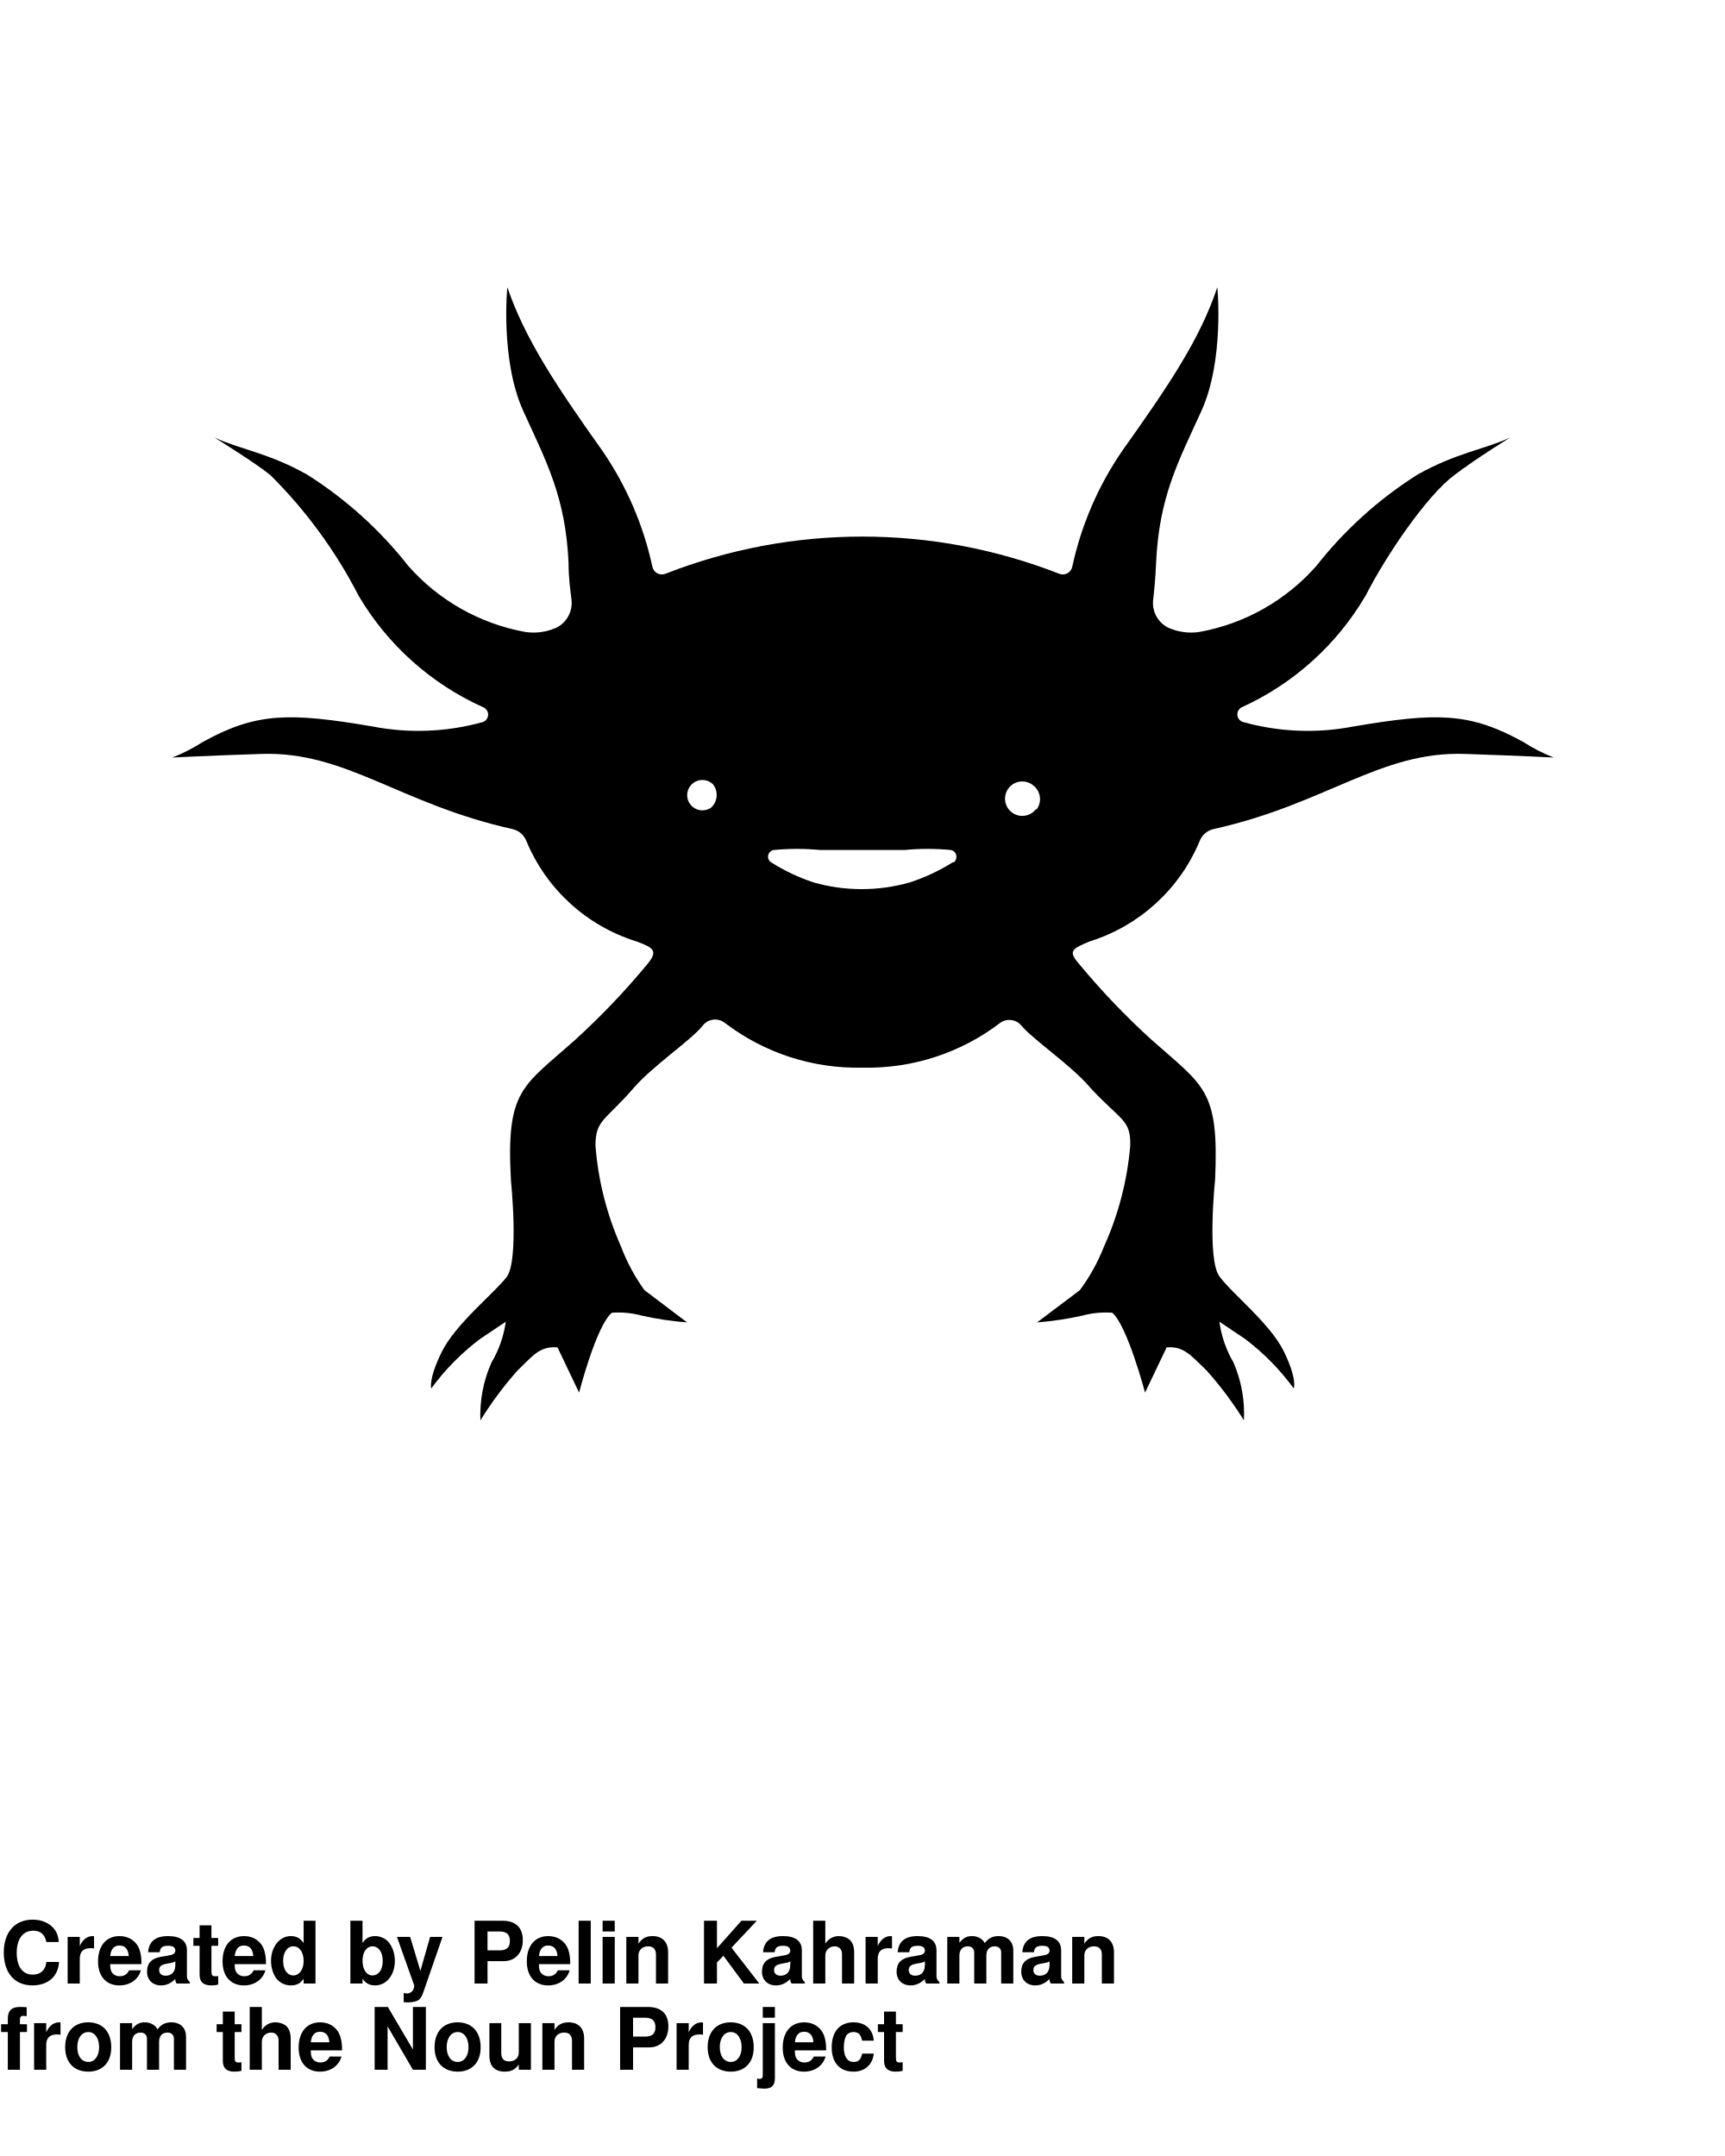
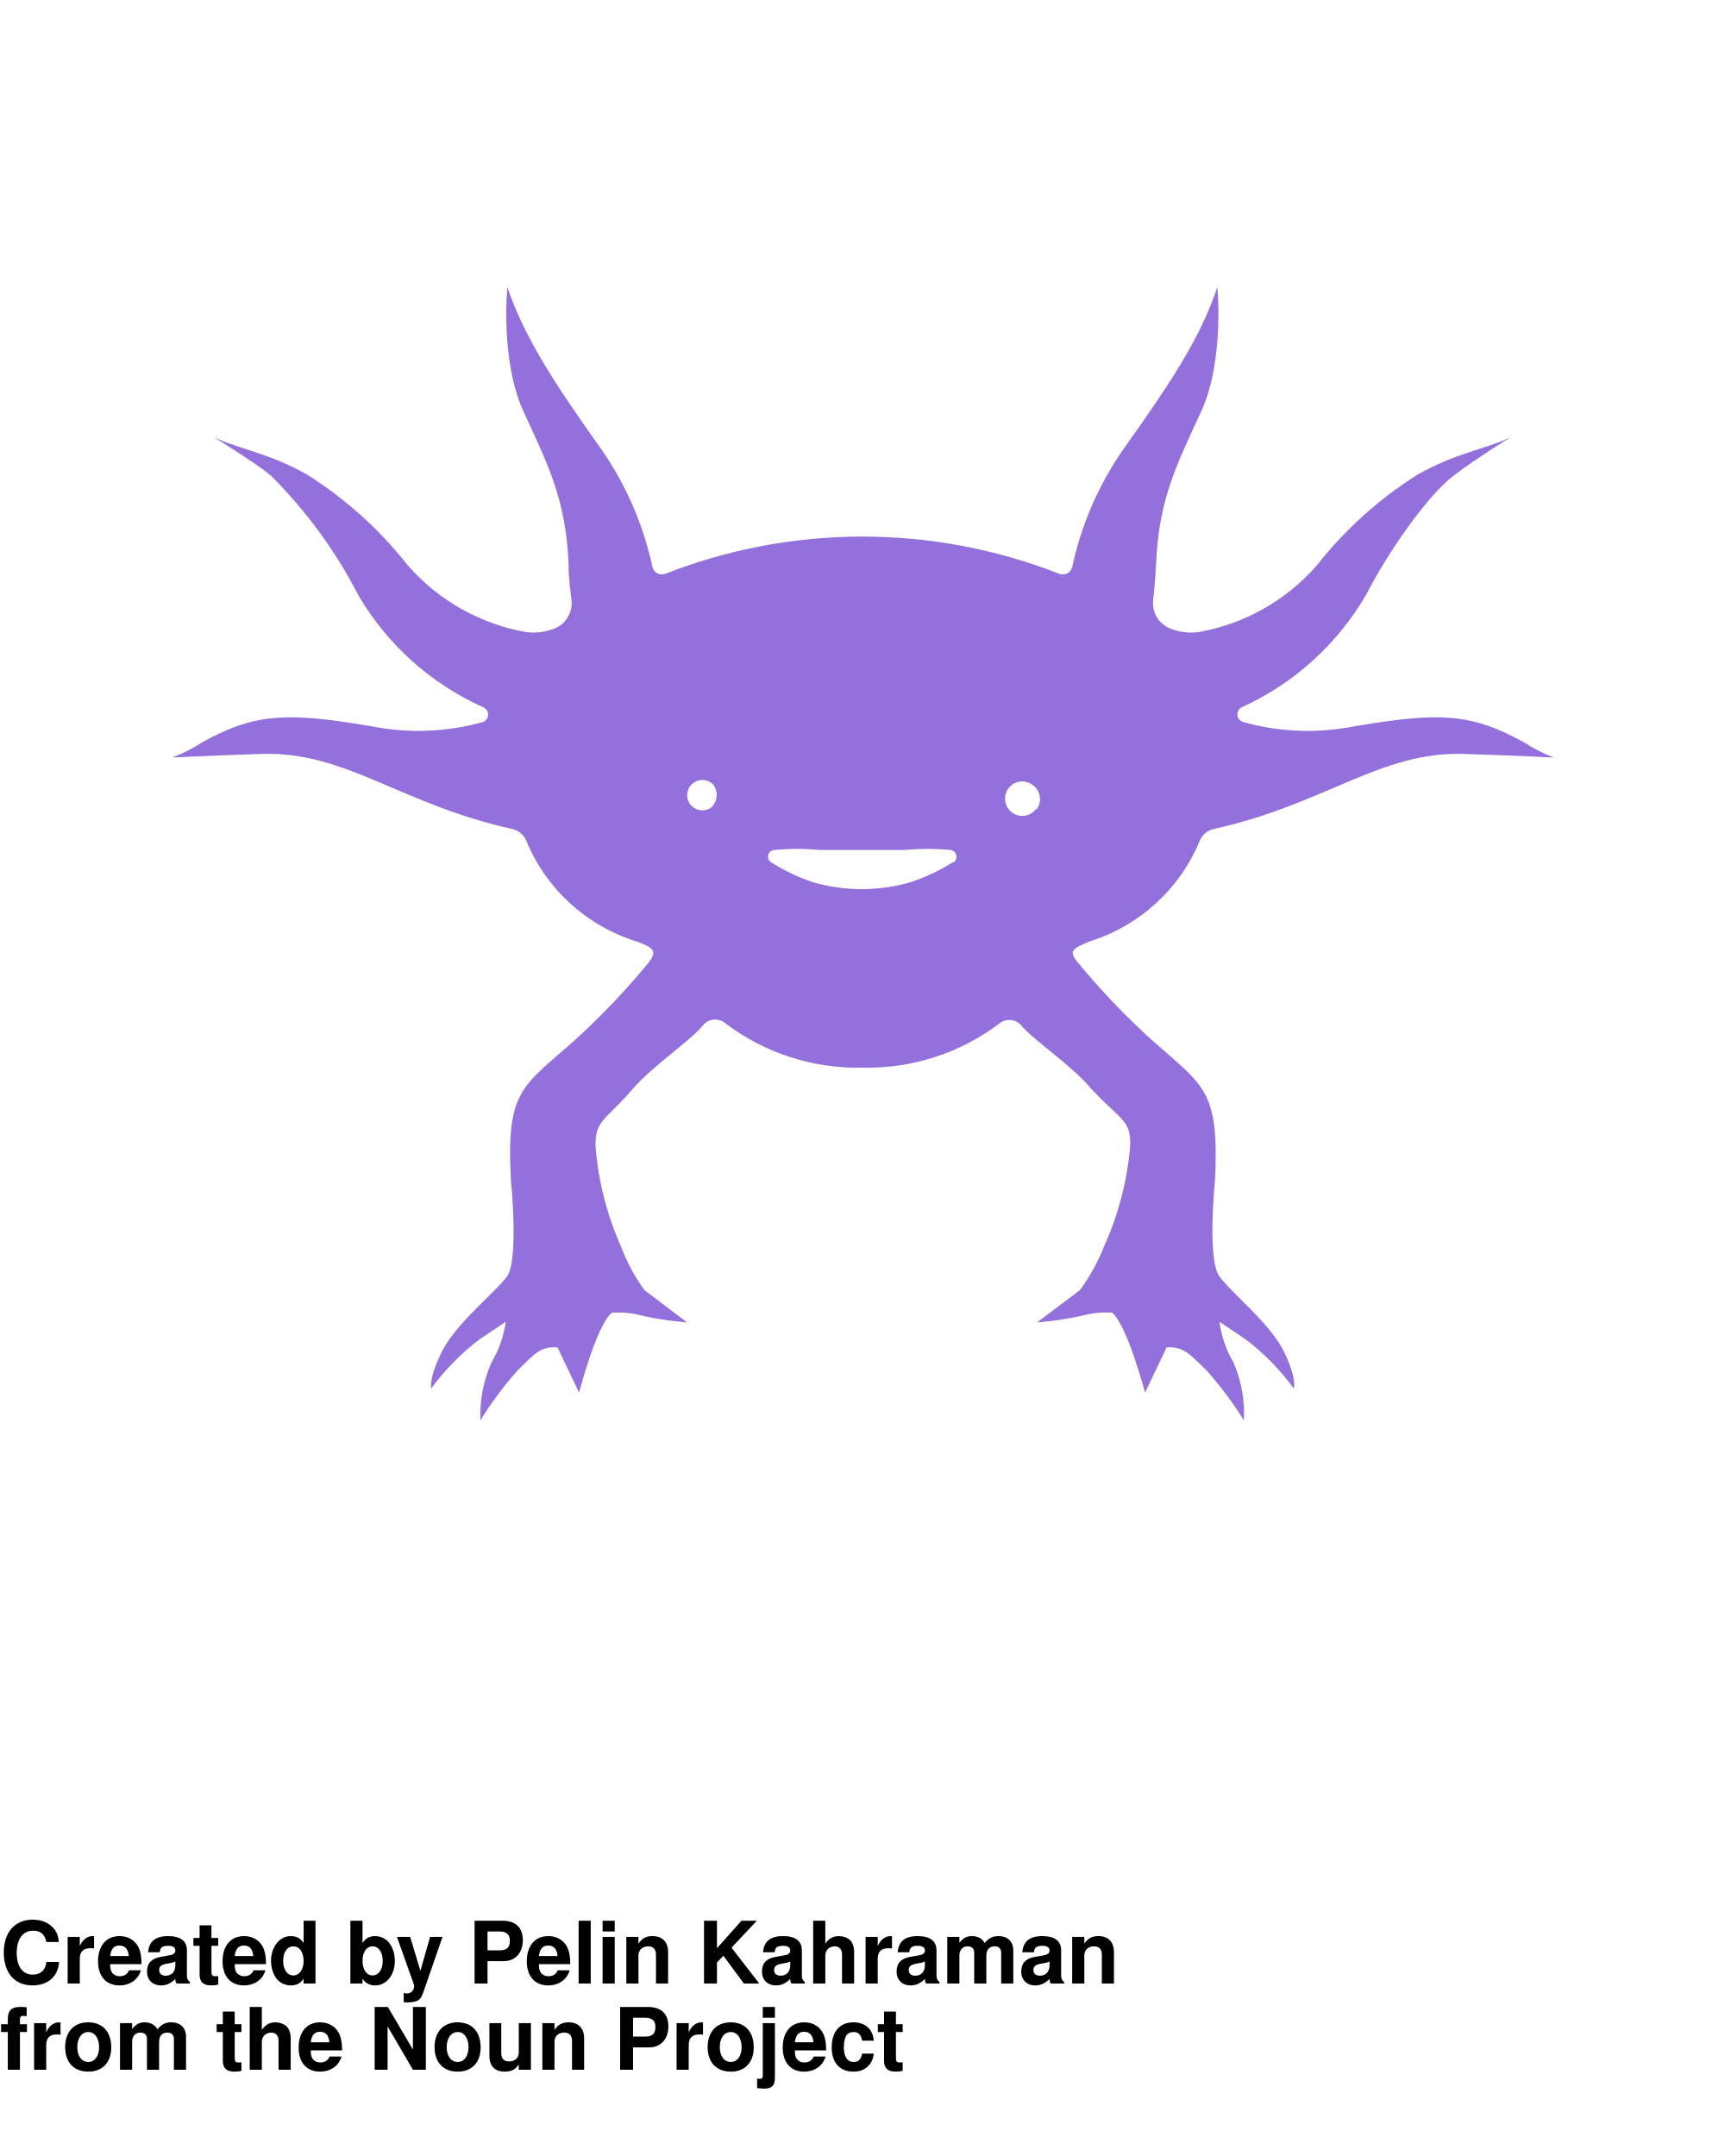
<svg xmlns="http://www.w3.org/2000/svg" data-name="Layer 1" viewBox="0 0 100 125" x="0px" y="0px">
-   <path d="M63.17,54.58a10.19,10.19,0,0,0,6.38-5.83,1.13,1.13,0,0,1,.79-.68c6.54-1.45,9.64-4.51,14.54-4.36,3.32.11,5.19.21,5.19.21a9.8,9.8,0,0,1-1.76-.9c-3.11-1.72-5-1.72-9.85-.9a13.91,13.91,0,0,1-6.4-.26A.46.46,0,0,1,72,41a16,16,0,0,0,7.18-6.49c1.23-2.41,3.56-5.79,5.11-6.95,1.31-1,3.27-2.2,3.27-2.2-1.5.7-3.14.89-5.39,2.16a23.2,23.2,0,0,0-5.85,5.28,11.85,11.85,0,0,1-6.79,3.84,3.23,3.23,0,0,1-1.83-.26,1.6,1.6,0,0,1-.85-1.61c.06-.5.13-1.23.17-2.13.17-3.81,1.27-5.84,2.62-8.8s.93-7.19.93-7.19c-1,3-2.79,5.66-5.5,9.47a18.92,18.92,0,0,0-2.91,6.74.56.56,0,0,1-.77.4,31.3,31.3,0,0,0-22.8,0,.56.56,0,0,1-.77-.4,18.92,18.92,0,0,0-2.91-6.74c-2.71-3.81-4.49-6.51-5.5-9.47,0,0-.42,4.23.93,7.19s2.45,5,2.62,8.8c0,.9.11,1.63.17,2.13a1.6,1.6,0,0,1-.85,1.61,3.23,3.23,0,0,1-1.83.26,11.85,11.85,0,0,1-6.79-3.84,23.2,23.2,0,0,0-5.85-5.28c-2.25-1.27-3.89-1.46-5.39-2.16,0,0,2.43,1.5,3.27,2.2a27.71,27.71,0,0,1,5.11,7A16,16,0,0,0,28,41a.46.46,0,0,1,0,.86,13.91,13.91,0,0,1-6.4.26c-4.82-.82-6.74-.82-9.85.9a9.8,9.8,0,0,1-1.76.9s1.87-.1,5.19-.21c4.9-.15,8,2.91,14.54,4.36a1.13,1.13,0,0,1,.79.68,10.19,10.19,0,0,0,6.38,5.83c1,.37,1.29.54.62,1.34a42.75,42.75,0,0,1-4.18,4.38c-3.05,2.72-4,2.87-3.71,8.14,0,0,.48,4.65-.25,5.6s-2.95,2.71-3.75,4.32S25,80.5,25,80.5a13.81,13.81,0,0,1,2.83-2.87l1.49-1A6.35,6.35,0,0,1,28.49,79a7.47,7.47,0,0,0-.64,3.35A20.78,20.78,0,0,1,30,79.46c.89-.85,1.28-1.43,2.32-1.34l1.25,2.62s1-3.89,1.9-4.63a5.17,5.17,0,0,1,1.75.17,18.58,18.58,0,0,0,2.61.39L37.36,74.8A10.94,10.94,0,0,1,36,72.27a17.79,17.79,0,0,1-1.48-5.84c0-1.53.57-1.44,2.22-3.36,1.12-1.29,3.35-2.78,4-3.61A.91.91,0,0,1,42,59.29a12.67,12.67,0,0,0,8,2.61,12.67,12.67,0,0,0,8-2.61.91.91,0,0,1,1.21.17c.69.83,2.92,2.32,4,3.61C65,65,65.56,64.9,65.52,66.43A17.79,17.79,0,0,1,64,72.27a10.94,10.94,0,0,1-1.4,2.53l-2.48,1.87a18.58,18.58,0,0,0,2.61-.39,5.17,5.17,0,0,1,1.75-.17c.87.74,1.9,4.63,1.9,4.63l1.25-2.62c1-.09,1.43.49,2.32,1.34a20.78,20.78,0,0,1,2.16,2.89A7.47,7.47,0,0,0,71.51,79a6.35,6.35,0,0,1-.82-2.37l1.49,1A13.81,13.81,0,0,1,75,80.5s.22-.52-.57-2.14S71.42,75,70.69,74s-.25-5.6-.25-5.6c.24-5.27-.66-5.42-3.71-8.14a42.75,42.75,0,0,1-4.18-4.38C61.88,55.12,62.18,55,63.17,54.58ZM41.24,46.81a.88.88,0,1,1,.1-1.33A1,1,0,0,1,41.24,46.81Zm14,3.18a11.16,11.16,0,0,1-2.5,1.17,10.17,10.17,0,0,1-5.58,0A11.16,11.16,0,0,1,44.71,50a.39.39,0,0,1,.16-.72h0a14,14,0,0,1,2.66,0l2.46,0,2.46,0a14,14,0,0,1,2.66,0h0a.39.39,0,0,1,.33.44A.38.38,0,0,1,55.29,50Zm4.81-3.07a1,1,0,1,1-.1-1.34A1,1,0,0,1,60.1,46.92Z" />
+   <path d="M63.17,54.58a10.19,10.19,0,0,0,6.38-5.83,1.13,1.13,0,0,1,.79-.68c6.54-1.45,9.64-4.51,14.54-4.36,3.32.11,5.19.21,5.19.21a9.8,9.8,0,0,1-1.76-.9c-3.11-1.72-5-1.72-9.85-.9a13.91,13.91,0,0,1-6.4-.26A.46.46,0,0,1,72,41a16,16,0,0,0,7.18-6.49c1.23-2.41,3.56-5.79,5.11-6.95,1.31-1,3.27-2.2,3.27-2.2-1.5.7-3.14.89-5.39,2.16a23.2,23.2,0,0,0-5.85,5.28,11.85,11.85,0,0,1-6.79,3.84,3.23,3.23,0,0,1-1.83-.26,1.6,1.6,0,0,1-.85-1.61c.06-.5.13-1.23.17-2.13.17-3.81,1.27-5.84,2.62-8.8s.93-7.19.93-7.19c-1,3-2.79,5.66-5.5,9.47a18.92,18.92,0,0,0-2.91,6.74.56.56,0,0,1-.77.4,31.3,31.3,0,0,0-22.8,0,.56.56,0,0,1-.77-.4,18.92,18.92,0,0,0-2.91-6.74c-2.71-3.81-4.49-6.51-5.5-9.47,0,0-.42,4.23.93,7.19s2.45,5,2.62,8.8c0,.9.11,1.63.17,2.13a1.6,1.6,0,0,1-.85,1.61,3.23,3.23,0,0,1-1.83.26,11.85,11.85,0,0,1-6.79-3.84,23.2,23.2,0,0,0-5.85-5.28c-2.25-1.27-3.89-1.46-5.39-2.16,0,0,2.43,1.5,3.27,2.2a27.71,27.71,0,0,1,5.11,7A16,16,0,0,0,28,41a.46.46,0,0,1,0,.86,13.91,13.91,0,0,1-6.4.26c-4.82-.82-6.74-.82-9.85.9a9.8,9.8,0,0,1-1.76.9s1.87-.1,5.19-.21c4.9-.15,8,2.91,14.54,4.36a1.13,1.13,0,0,1,.79.68,10.19,10.19,0,0,0,6.38,5.83c1,.37,1.29.54.62,1.34a42.75,42.75,0,0,1-4.18,4.38c-3.05,2.72-4,2.87-3.71,8.14,0,0,.48,4.65-.25,5.6s-2.95,2.71-3.75,4.32S25,80.5,25,80.5a13.81,13.81,0,0,1,2.83-2.87l1.49-1A6.35,6.35,0,0,1,28.49,79a7.47,7.47,0,0,0-.64,3.35A20.78,20.78,0,0,1,30,79.46c.89-.85,1.28-1.43,2.32-1.34l1.25,2.62s1-3.89,1.9-4.63a5.17,5.17,0,0,1,1.75.17,18.58,18.58,0,0,0,2.61.39L37.36,74.8A10.94,10.94,0,0,1,36,72.27a17.79,17.79,0,0,1-1.48-5.84c0-1.53.57-1.44,2.22-3.36,1.12-1.29,3.35-2.78,4-3.61A.91.91,0,0,1,42,59.29a12.67,12.67,0,0,0,8,2.61,12.67,12.67,0,0,0,8-2.61.91.91,0,0,1,1.21.17c.69.83,2.92,2.32,4,3.61C65,65,65.56,64.9,65.52,66.43A17.79,17.79,0,0,1,64,72.27a10.94,10.94,0,0,1-1.4,2.53l-2.48,1.87a18.58,18.58,0,0,0,2.61-.39,5.17,5.17,0,0,1,1.75-.17c.87.74,1.9,4.63,1.9,4.63l1.25-2.62c1-.09,1.43.49,2.32,1.34a20.78,20.78,0,0,1,2.16,2.89A7.47,7.47,0,0,0,71.51,79a6.35,6.35,0,0,1-.82-2.37l1.49,1A13.81,13.81,0,0,1,75,80.5s.22-.52-.57-2.14S71.42,75,70.69,74s-.25-5.6-.25-5.6c.24-5.27-.66-5.42-3.71-8.14a42.75,42.75,0,0,1-4.18-4.38C61.88,55.12,62.18,55,63.17,54.58ZM41.24,46.81a.88.88,0,1,1,.1-1.33A1,1,0,0,1,41.24,46.81Zm14,3.18a11.16,11.16,0,0,1-2.5,1.17,10.17,10.17,0,0,1-5.58,0A11.16,11.16,0,0,1,44.71,50a.39.39,0,0,1,.16-.72h0a14,14,0,0,1,2.66,0l2.46,0,2.46,0a14,14,0,0,1,2.66,0h0a.39.39,0,0,1,.33.44A.38.38,0,0,1,55.29,50Zm4.81-3.07a1,1,0,1,1-.1-1.34A1,1,0,0,1,60.1,46.92Z" fill="#9370DB" />
  <text x="0" y="115" fill="#000000" font-size="5px" font-weight="bold" font-family="'Helvetica Neue', Helvetica, Arial-Unicode, Arial, Sans-serif">Created by Pelin Kahraman</text>
  <text x="0" y="120" fill="#000000" font-size="5px" font-weight="bold" font-family="'Helvetica Neue', Helvetica, Arial-Unicode, Arial, Sans-serif">from the Noun Project</text>
</svg>
